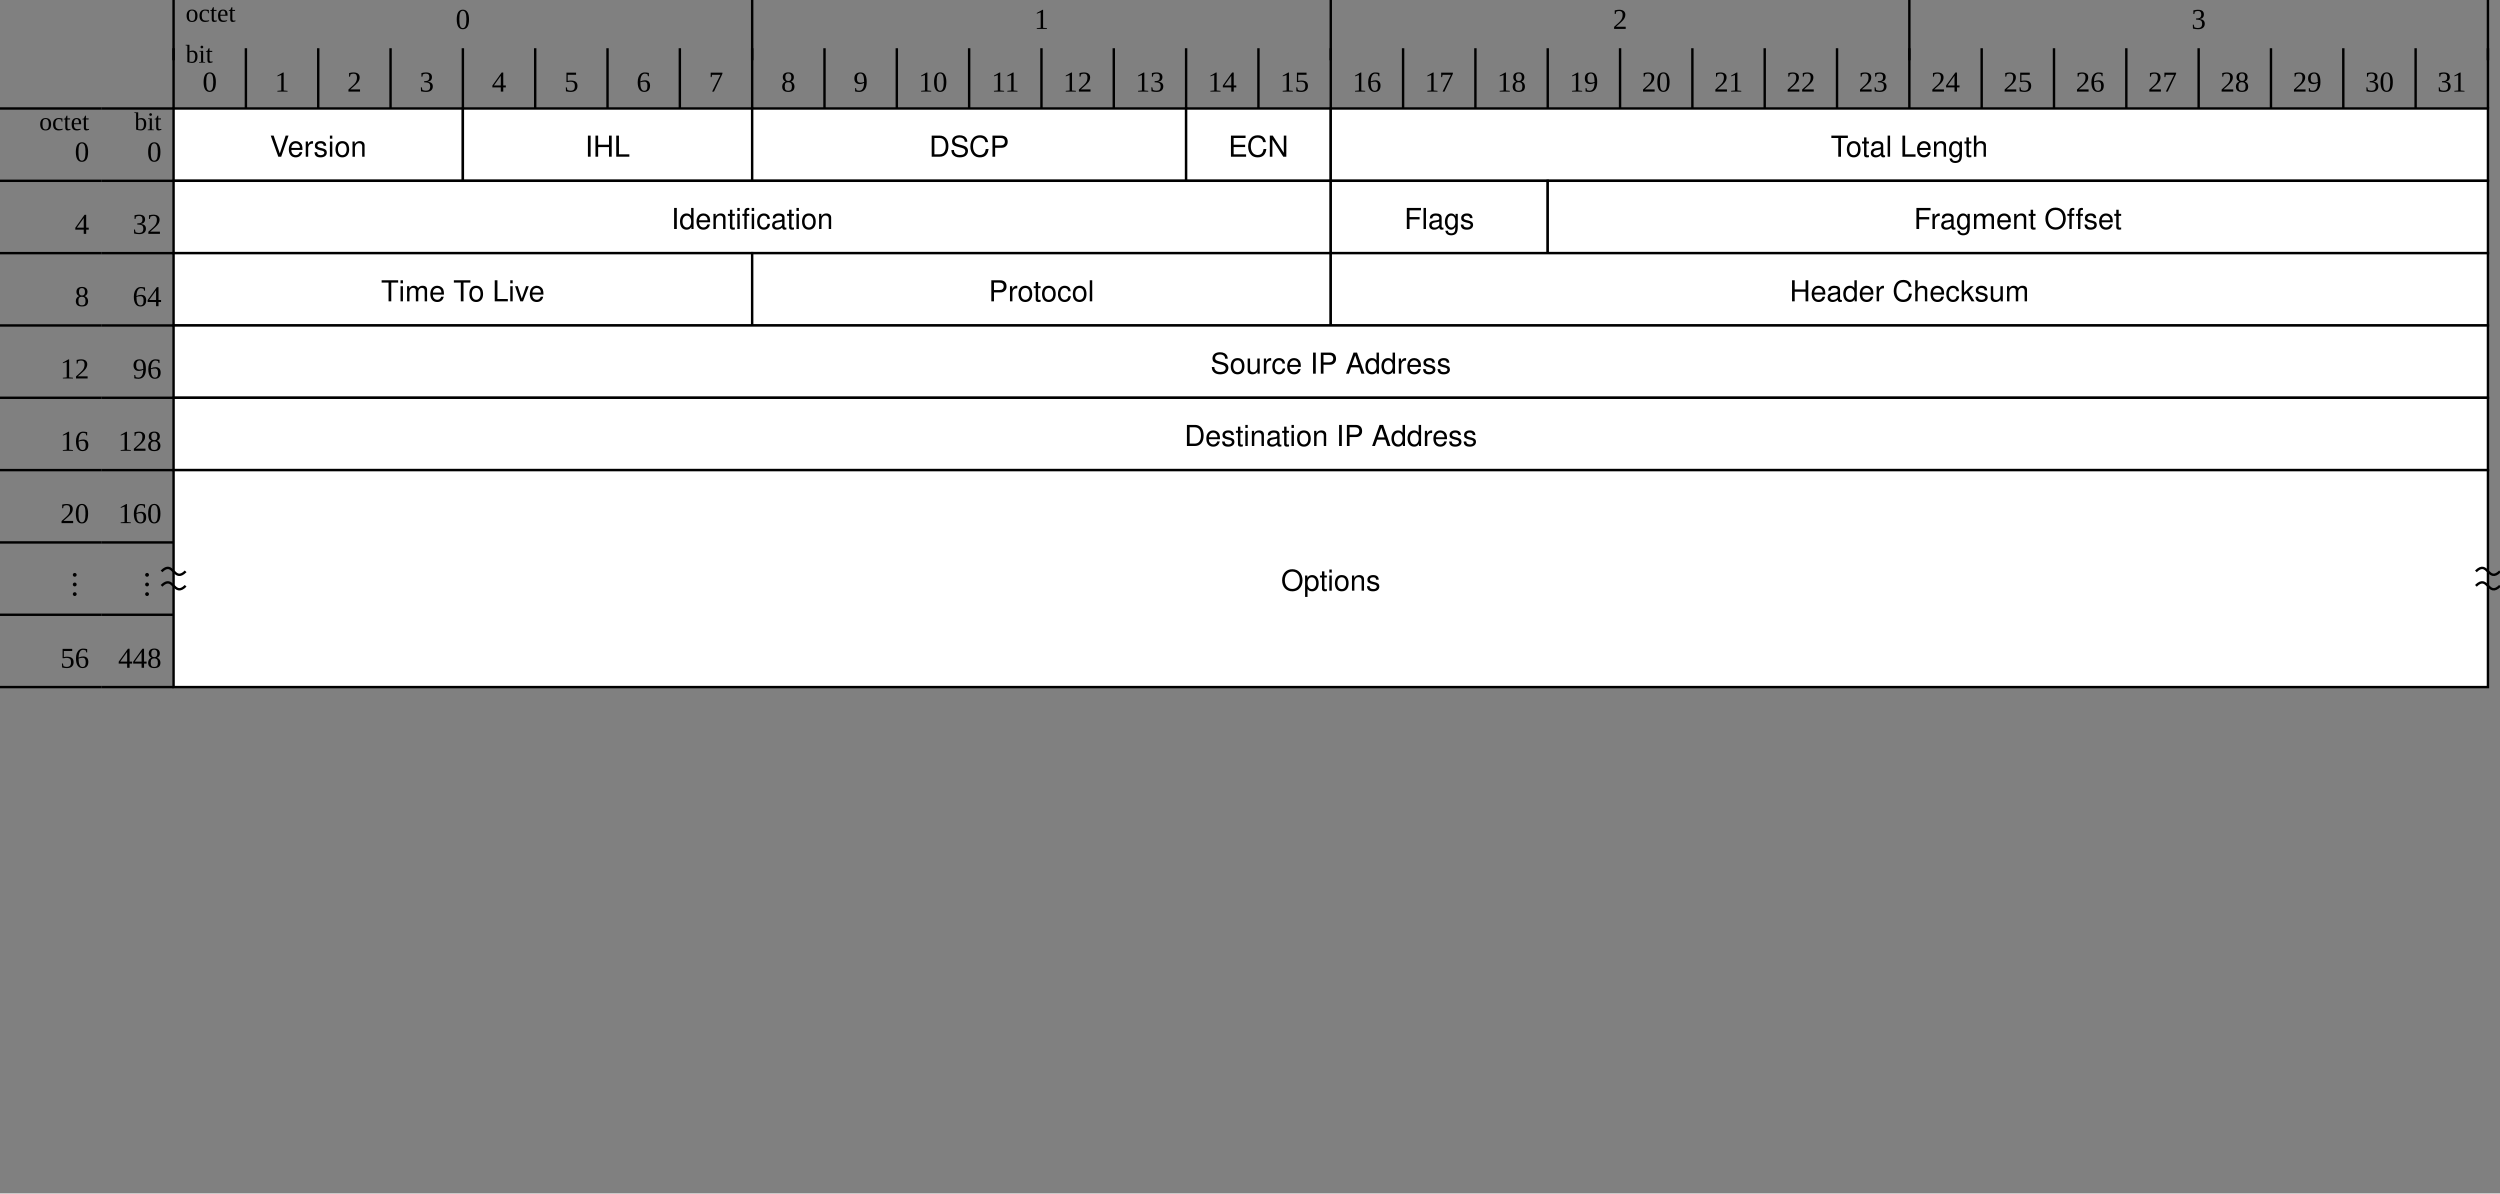
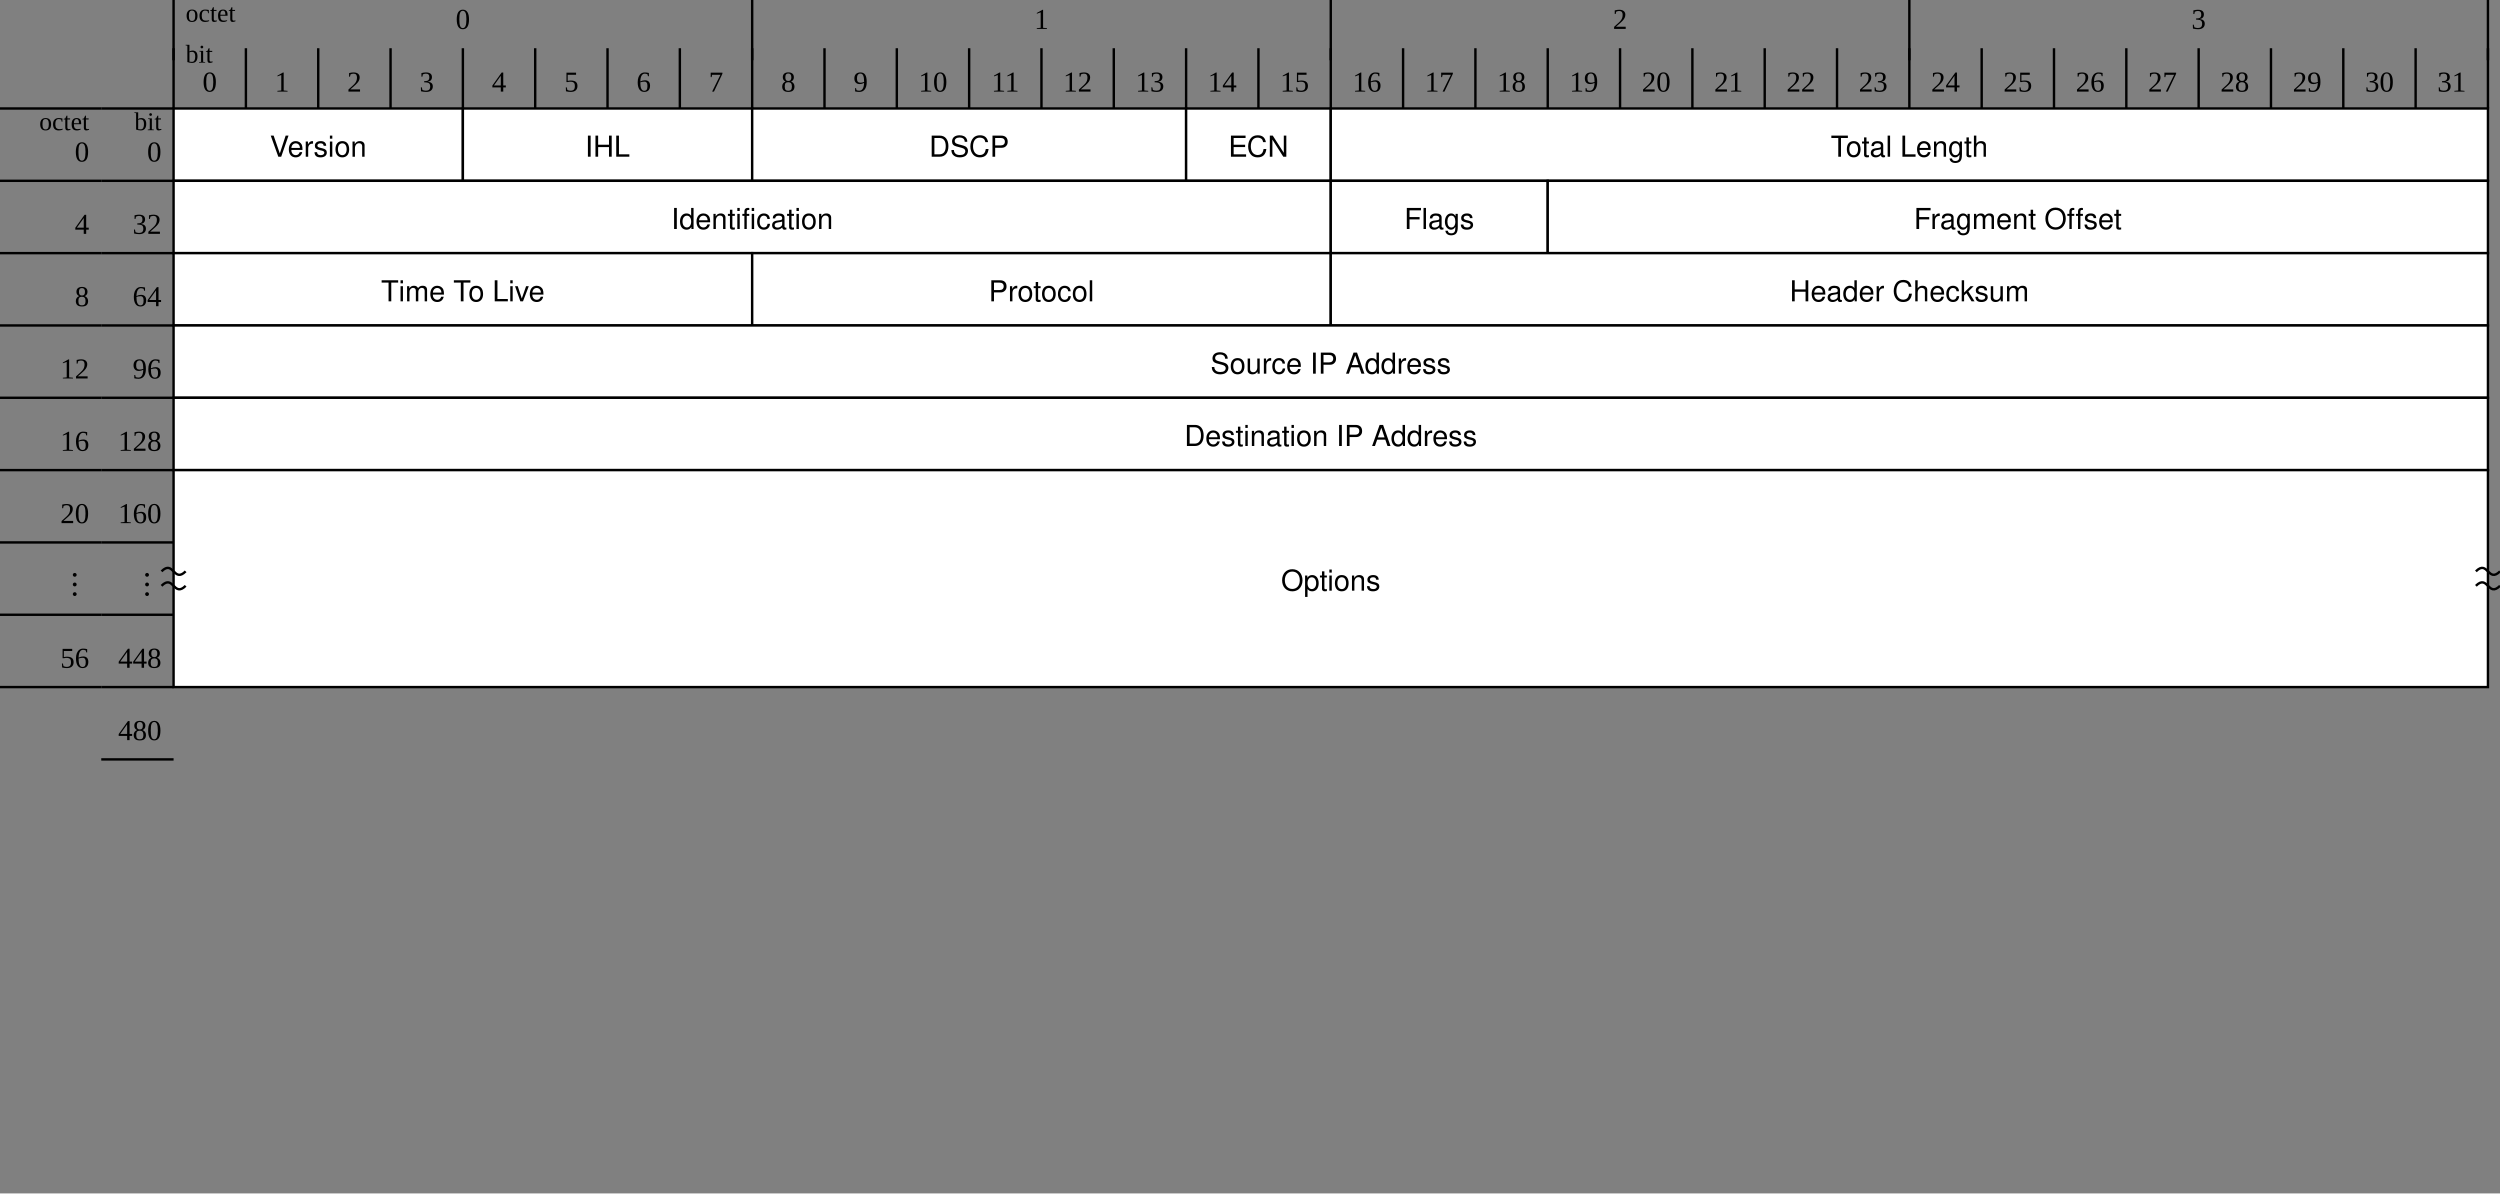
<svg xmlns="http://www.w3.org/2000/svg" width="1037" height="495">
  <style type="text/css">

text.x-bit{fill:black;font-size:9pt;text-anchor: middle;}text.x-bit-title{fill:black;font-size:8pt;text-anchor: start;}line.x-bit{stroke:black;}
text.x-octet{fill:black;font-size:9pt;text-anchor: middle;}text.x-octet-title{fill:black;font-size:8pt;text-anchor: start;}line.x-octet{stroke:black;}
text.y-bit{fill:black;font-size:9pt;text-anchor: end;}text.y-bit-title{fill:black;font-size:8pt;text-anchor: end;}line.y-bit{stroke:black;}
text.y-octet{fill:black;font-size:9pt;text-anchor: end;}text.y-octet-title{fill:black;font-size:8pt;text-anchor: end;}line.y-octet{stroke:black;}
polygon.placement{fill:white;stroke:black;}text.placement{fill:black;font-family:Helvetica;font-size:9pt;text-anchor:middle;}
path.breakmark{fill:none;stroke:black;}


</style>
  <rect x="0" y="0" width="1037" height="495" id="background" fill="gray" stroke="none" />
  <line x1="72" y1="0" x2="72" y2="25" class="x-octet" />
  <text x="192" y="12" class="x-octet">0</text>
  <line x1="312" y1="0" x2="312" y2="25" class="x-octet" />
  <text x="432" y="12" class="x-octet">1</text>
  <line x1="552" y1="0" x2="552" y2="25" class="x-octet" />
  <text x="672" y="12" class="x-octet">2</text>
  <line x1="792" y1="0" x2="792" y2="25" class="x-octet" />
  <text x="912" y="12" class="x-octet">3</text>
  <line x1="1032" y1="0" x2="1032" y2="25" class="x-octet" />
  <text x="77" y="9" class="x-octet-title">octet</text>
  <line x1="72" y1="20" x2="72" y2="45" class="x-bit" />
  <text x="87" y="38" class="x-bit">0</text>
  <line x1="102" y1="20" x2="102" y2="45" class="x-bit" />
  <text x="117" y="38" class="x-bit">1</text>
  <line x1="132" y1="20" x2="132" y2="45" class="x-bit" />
  <text x="147" y="38" class="x-bit">2</text>
  <line x1="162" y1="20" x2="162" y2="45" class="x-bit" />
  <text x="177" y="38" class="x-bit">3</text>
  <line x1="192" y1="20" x2="192" y2="45" class="x-bit" />
  <text x="207" y="38" class="x-bit">4</text>
  <line x1="222" y1="20" x2="222" y2="45" class="x-bit" />
  <text x="237" y="38" class="x-bit">5</text>
  <line x1="252" y1="20" x2="252" y2="45" class="x-bit" />
  <text x="267" y="38" class="x-bit">6</text>
  <line x1="282" y1="20" x2="282" y2="45" class="x-bit" />
  <text x="297" y="38" class="x-bit">7</text>
  <line x1="312" y1="20" x2="312" y2="45" class="x-bit" />
  <text x="327" y="38" class="x-bit">8</text>
  <line x1="342" y1="20" x2="342" y2="45" class="x-bit" />
  <text x="357" y="38" class="x-bit">9</text>
  <line x1="372" y1="20" x2="372" y2="45" class="x-bit" />
  <text x="387" y="38" class="x-bit">10</text>
  <line x1="402" y1="20" x2="402" y2="45" class="x-bit" />
  <text x="417" y="38" class="x-bit">11</text>
  <line x1="432" y1="20" x2="432" y2="45" class="x-bit" />
  <text x="447" y="38" class="x-bit">12</text>
  <line x1="462" y1="20" x2="462" y2="45" class="x-bit" />
  <text x="477" y="38" class="x-bit">13</text>
  <line x1="492" y1="20" x2="492" y2="45" class="x-bit" />
  <text x="507" y="38" class="x-bit">14</text>
  <line x1="522" y1="20" x2="522" y2="45" class="x-bit" />
  <text x="537" y="38" class="x-bit">15</text>
  <line x1="552" y1="20" x2="552" y2="45" class="x-bit" />
  <text x="567" y="38" class="x-bit">16</text>
  <line x1="582" y1="20" x2="582" y2="45" class="x-bit" />
  <text x="597" y="38" class="x-bit">17</text>
  <line x1="612" y1="20" x2="612" y2="45" class="x-bit" />
  <text x="627" y="38" class="x-bit">18</text>
  <line x1="642" y1="20" x2="642" y2="45" class="x-bit" />
  <text x="657" y="38" class="x-bit">19</text>
  <line x1="672" y1="20" x2="672" y2="45" class="x-bit" />
  <text x="687" y="38" class="x-bit">20</text>
  <line x1="702" y1="20" x2="702" y2="45" class="x-bit" />
  <text x="717" y="38" class="x-bit">21</text>
  <line x1="732" y1="20" x2="732" y2="45" class="x-bit" />
  <text x="747" y="38" class="x-bit">22</text>
  <line x1="762" y1="20" x2="762" y2="45" class="x-bit" />
  <text x="777" y="38" class="x-bit">23</text>
  <line x1="792" y1="20" x2="792" y2="45" class="x-bit" />
  <text x="807" y="38" class="x-bit">24</text>
  <line x1="822" y1="20" x2="822" y2="45" class="x-bit" />
  <text x="837" y="38" class="x-bit">25</text>
  <line x1="852" y1="20" x2="852" y2="45" class="x-bit" />
  <text x="867" y="38" class="x-bit">26</text>
  <line x1="882" y1="20" x2="882" y2="45" class="x-bit" />
  <text x="897" y="38" class="x-bit">27</text>
  <line x1="912" y1="20" x2="912" y2="45" class="x-bit" />
  <text x="927" y="38" class="x-bit">28</text>
  <line x1="942" y1="20" x2="942" y2="45" class="x-bit" />
  <text x="957" y="38" class="x-bit">29</text>
  <line x1="972" y1="20" x2="972" y2="45" class="x-bit" />
  <text x="987" y="38" class="x-bit">30</text>
  <line x1="1002" y1="20" x2="1002" y2="45" class="x-bit" />
  <text x="1017" y="38" class="x-bit">31</text>
  <line x1="1032" y1="20" x2="1032" y2="45" class="x-bit" />
  <text x="77" y="26" class="x-bit-title">bit</text>
  <text x="37" y="54" class="y-octet-title">octet</text>
  <line x1="0" y1="45" x2="42" y2="45" class="y-bit" />
  <text x="37" y="67" class="y-octet">0</text>
  <line x1="0" y1="75" x2="42" y2="75" class="y-bit" />
  <text x="37" y="97" class="y-octet">4</text>
  <line x1="0" y1="105" x2="42" y2="105" class="y-bit" />
  <text x="37" y="127" class="y-octet">8</text>
  <line x1="0" y1="135" x2="42" y2="135" class="y-bit" />
  <text x="37" y="157" class="y-octet">12</text>
  <line x1="0" y1="165" x2="42" y2="165" class="y-bit" />
  <text x="37" y="187" class="y-octet">16</text>
  <line x1="0" y1="195" x2="42" y2="195" class="y-bit" />
  <text x="37" y="217" class="y-octet">20</text>
  <line x1="0" y1="225" x2="42" y2="225" class="y-bit" />
  <text x="37" y="247" class="y-octet">︙</text>
  <line x1="0" y1="255" x2="42" y2="255" class="y-bit" />
  <text x="37" y="277" class="y-octet">56</text>
  <line x1="0" y1="285" x2="42" y2="285" class="y-bit" />
  <text x="67" y="54" class="y-bit-title">bit</text>
  <line x1="42" y1="45" x2="72" y2="45" class="y-bit" />
  <text x="67" y="67" class="y-bit">0</text>
  <line x1="42" y1="75" x2="72" y2="75" class="y-bit" />
  <text x="67" y="97" class="y-bit">32</text>
  <line x1="42" y1="105" x2="72" y2="105" class="y-bit" />
  <text x="67" y="127" class="y-bit">64</text>
  <line x1="42" y1="135" x2="72" y2="135" class="y-bit" />
  <text x="67" y="157" class="y-bit">96</text>
  <line x1="42" y1="165" x2="72" y2="165" class="y-bit" />
  <text x="67" y="187" class="y-bit">128</text>
  <line x1="42" y1="195" x2="72" y2="195" class="y-bit" />
  <text x="67" y="217" class="y-bit">160</text>
  <line x1="42" y1="225" x2="72" y2="225" class="y-bit" />
  <text x="67" y="247" class="y-bit">︙</text>
  <line x1="42" y1="255" x2="72" y2="255" class="y-bit" />
  <text x="67" y="277" class="y-bit">448</text>
  <line x1="42" y1="285" x2="72" y2="285" class="y-bit" />
+   <text x="67" y="307" class="y-bit">480</text>
+   <line x1="42" y1="315" x2="72" y2="315" class="y-bit" />
  <polygon points="72,45 192,45 192,75 72,75 72,45" class="placement" />
  <text x="132" y="65" class="placement">Version</text>
  <polygon points="192,45 312,45 312,75 192,75 192,45" class="placement" />
  <text x="252" y="65" class="placement">IHL</text>
  <polygon points="312,45 492,45 492,75 312,75 312,45" class="placement" />
  <text x="402" y="65" class="placement">DSCP</text>
  <polygon points="492,45 552,45 552,75 492,75 492,45" class="placement" />
  <text x="522" y="65" class="placement">ECN</text>
  <polygon points="552,45 1032,45 1032,75 552,75 552,45" class="placement" />
  <text x="792" y="65" class="placement">Total Length</text>
  <polygon points="72,75 552,75 552,105 72,105 72,75" class="placement" />
  <text x="312" y="95" class="placement">Identification</text>
  <polygon points="552,75 642,75 642,105 552,105 552,75" class="placement" />
  <text x="597" y="95" class="placement">Flags</text>
  <polygon points="642,75 1032,75 1032,105 642,105 642,75" class="placement" />
  <text x="837" y="95" class="placement">Fragment Offset</text>
  <polygon points="72,105 312,105 312,135 72,135 72,105" class="placement" />
  <text x="192" y="125" class="placement">Time To Live</text>
  <polygon points="312,105 552,105 552,135 312,135 312,105" class="placement" />
  <text x="432" y="125" class="placement">Protocol</text>
  <polygon points="552,105 1032,105 1032,135 552,135 552,105" class="placement" />
  <text x="792" y="125" class="placement">Header Checksum</text>
  <polygon points="72,135 1032,135 1032,165 72,165 72,135" class="placement" />
  <text x="552" y="155" class="placement">Source IP Address</text>
  <polygon points="72,165 1032,165 1032,195 72,195 72,165" class="placement" />
  <text x="552" y="185" class="placement">Destination IP Address</text>
  <polygon points="72,195 1032,195 1032,285 72,285 72,225 72,225 72,195" class="placement" />
  <path d="M67,237 C72,232 72,242 77,237" class="breakmark" />
  <path d="M67,243 C72,238 72,248 77,243" class="breakmark" />
  <path d="M1027,237 C1032,232 1032,242 1037,237" class="breakmark" />
  <path d="M1027,243 C1032,238 1032,248 1037,243" class="breakmark" />
  <text x="552" y="245" class="placement">Options</text>
</svg>
